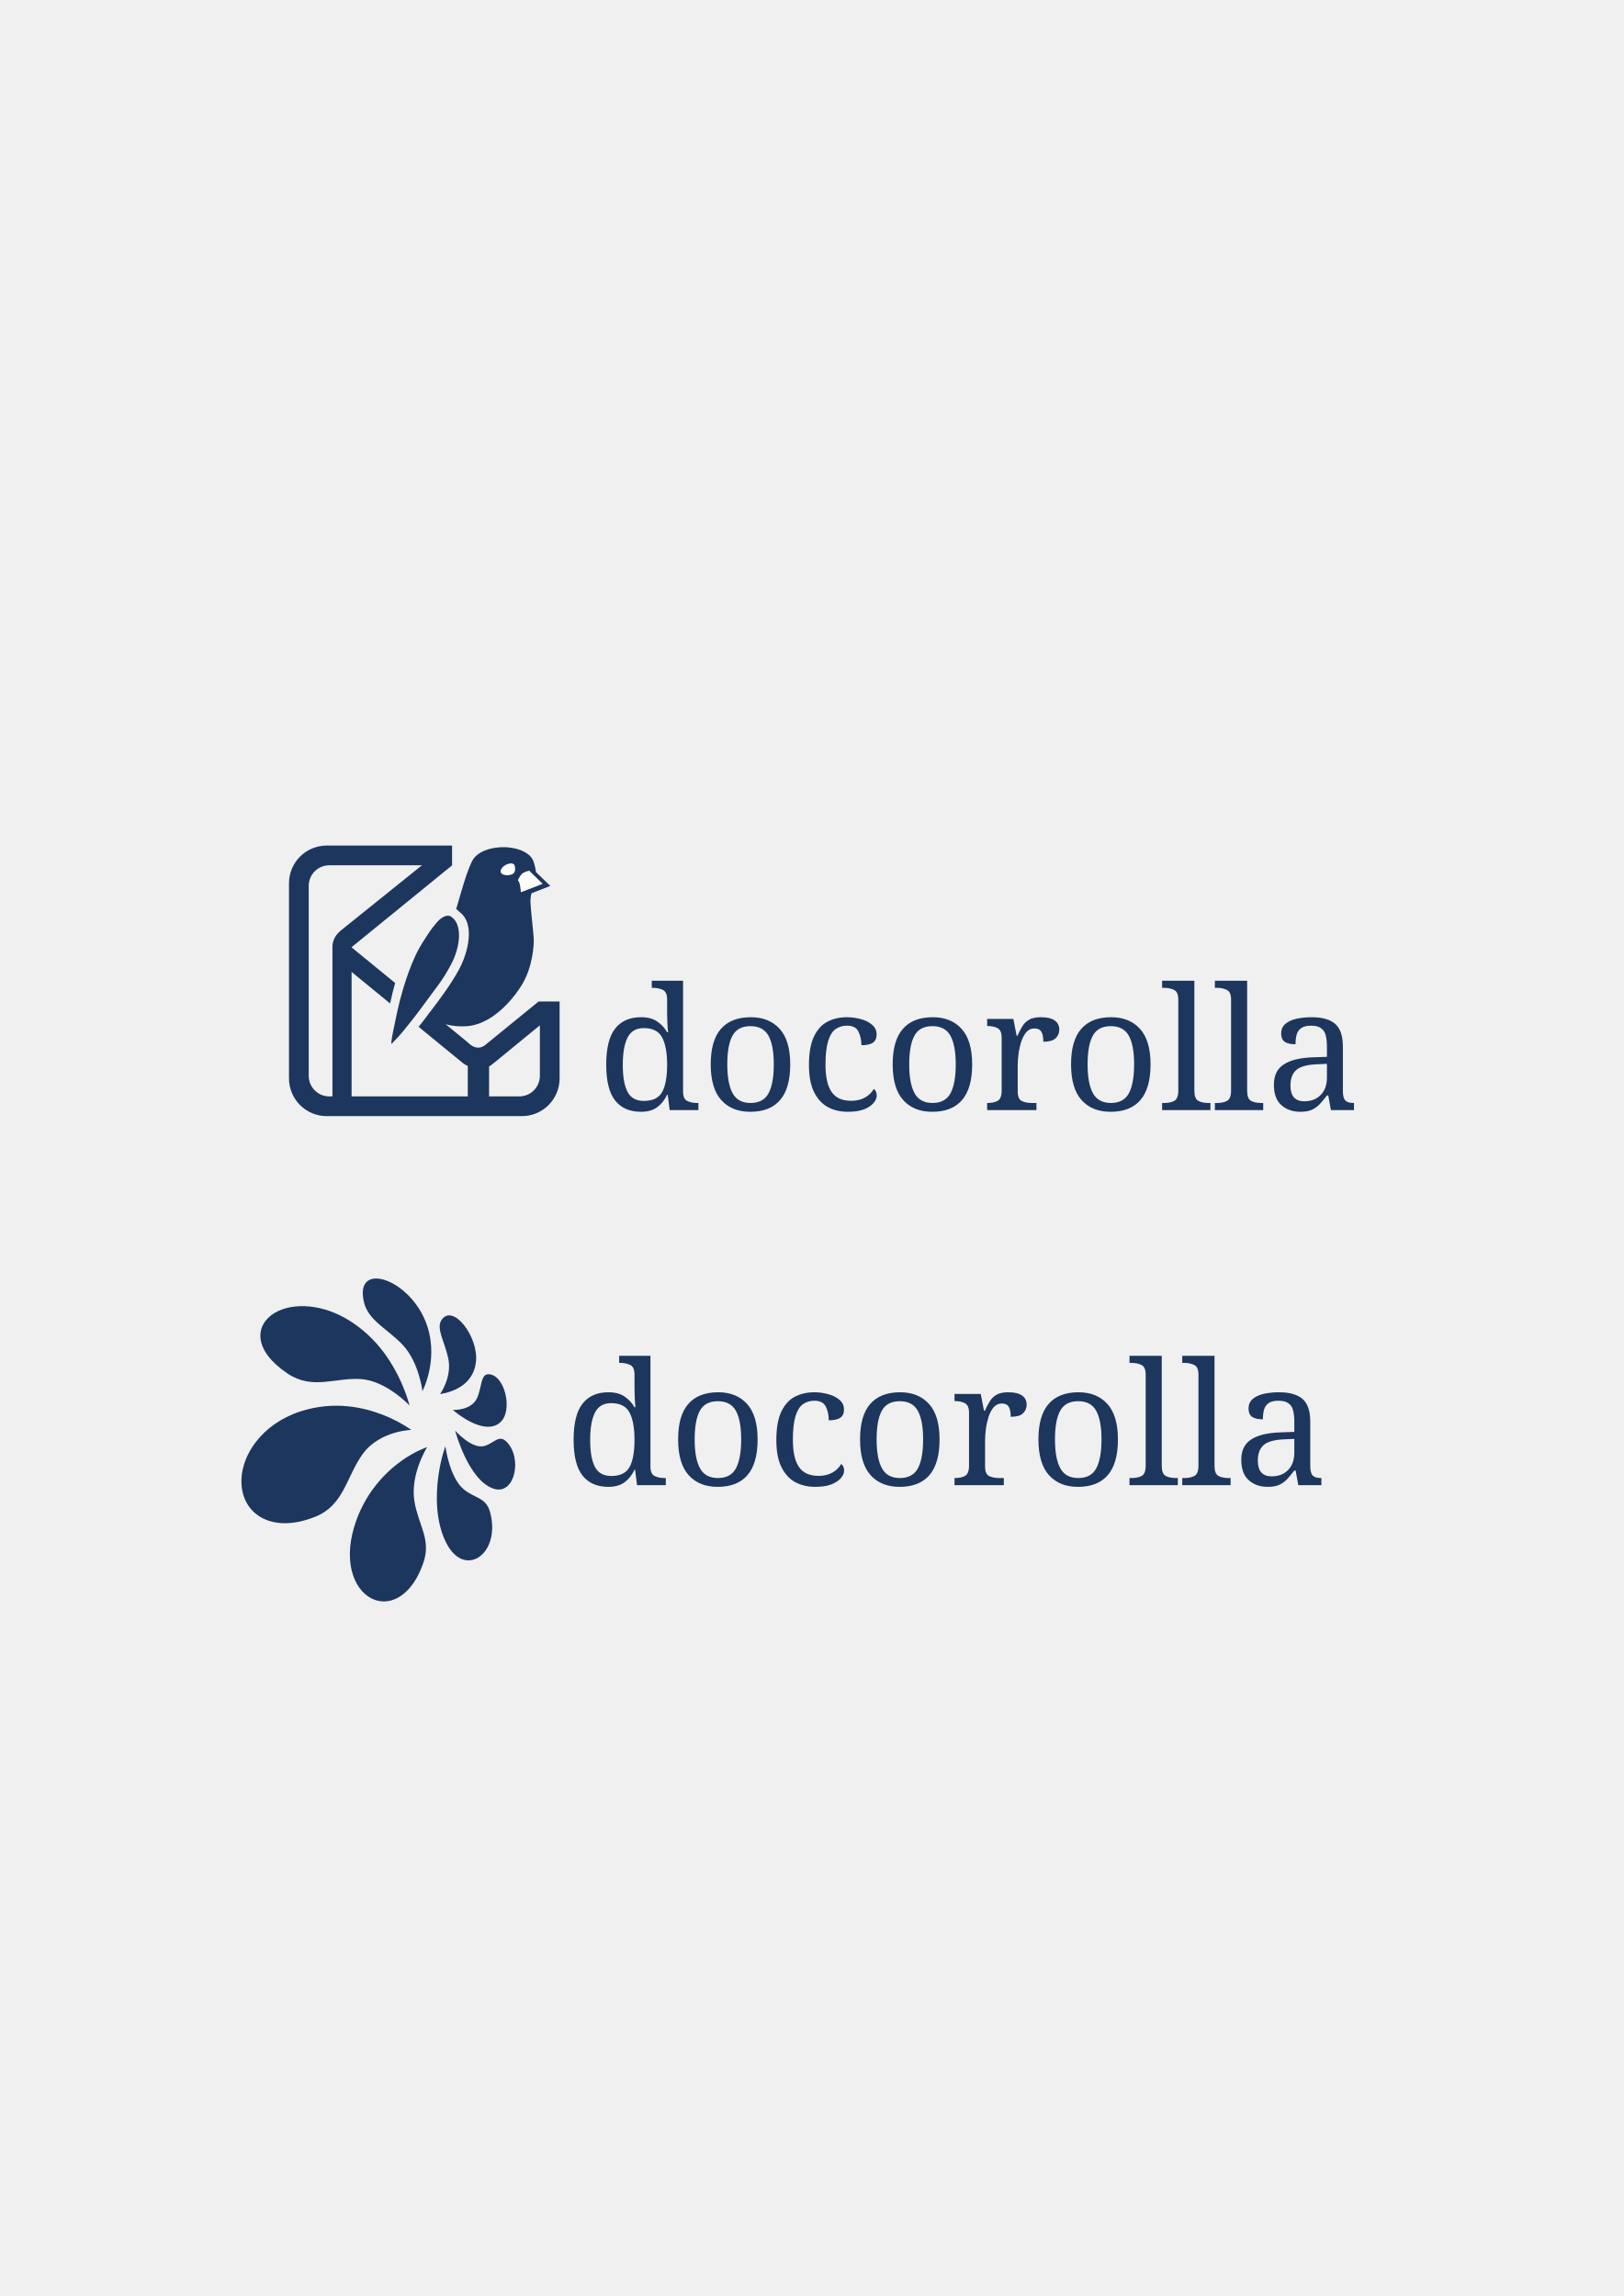
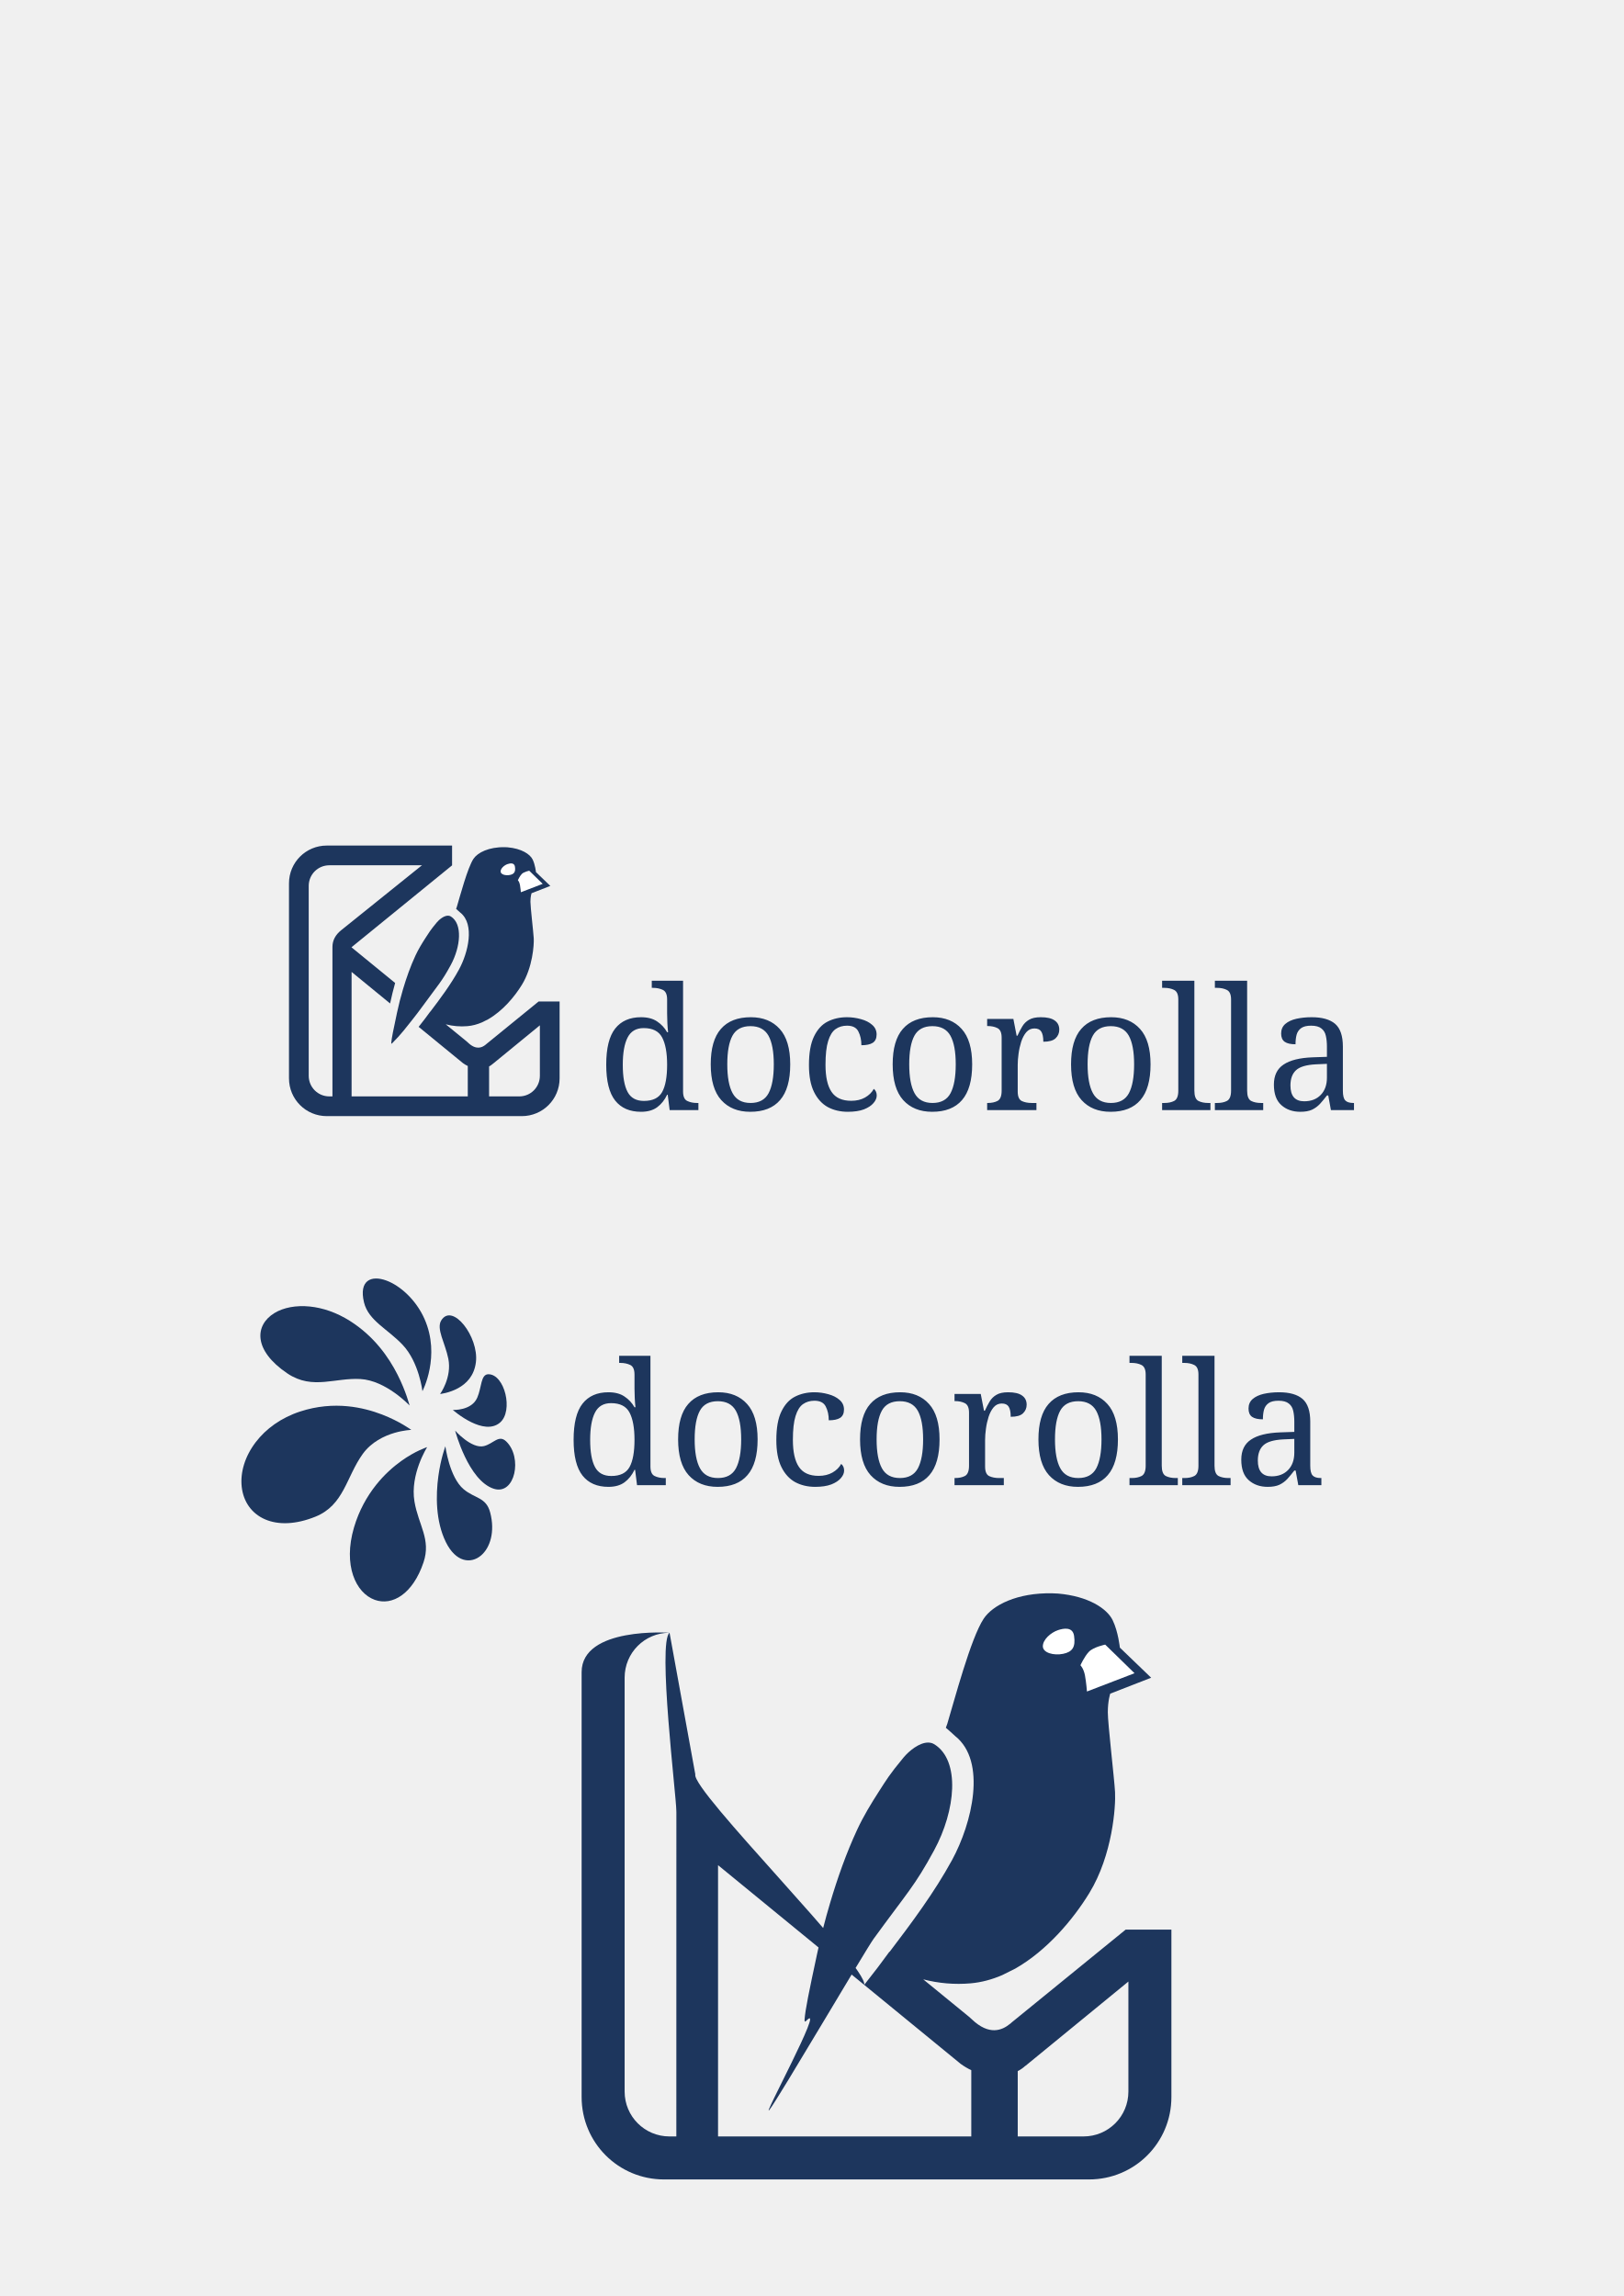
<svg xmlns="http://www.w3.org/2000/svg" width="210mm" height="297mm" viewBox="0 0 210 297" version="1.1" id="svg5">
  <defs id="defs2">
    <clipPath clipPathUnits="userSpaceOnUse" id="clipPath2908">
      <path d="M 0,600 H 600 V 0 H 0 Z" id="path2906" />
    </clipPath>
    <linearGradient x1="0" y1="0" x2="1" y2="0" gradientUnits="userSpaceOnUse" gradientTransform="matrix(290.7317,-581.7681,-581.7681,-290.7317,183.2637,576.4883)" spreadMethod="pad" id="linearGradient2926">
      <stop style="stop-opacity:1;stop-color:#ec008c" offset="0" id="stop2922" />
      <stop style="stop-opacity:1;stop-color:#8d198f" offset="1" id="stop2924" />
    </linearGradient>
    <linearGradient x1="0" y1="0" x2="1" y2="0" gradientUnits="userSpaceOnUse" gradientTransform="matrix(-134.4296,-402.8873,-402.8873,134.4296,351.4795,586.5991)" spreadMethod="pad" id="linearGradient2946">
      <stop style="stop-opacity:1;stop-color:#ec008c" offset="0" id="stop2942" />
      <stop style="stop-opacity:1;stop-color:#8d198f" offset="1" id="stop2944" />
    </linearGradient>
    <linearGradient x1="0" y1="0" x2="1" y2="0" gradientUnits="userSpaceOnUse" gradientTransform="matrix(-216.678,-108.2823,-108.2823,216.678,442.2168,502.8408)" spreadMethod="pad" id="linearGradient2966">
      <stop style="stop-opacity:1;stop-color:#ec008c" offset="0" id="stop2962" />
      <stop style="stop-opacity:1;stop-color:#8d198f" offset="1" id="stop2964" />
    </linearGradient>
    <linearGradient x1="0" y1="0" x2="1" y2="0" gradientUnits="userSpaceOnUse" gradientTransform="matrix(-220.017,73.41208,73.41208,220.017,489.7207,404.7344)" spreadMethod="pad" id="linearGradient2986">
      <stop style="stop-opacity:1;stop-color:#ec008c" offset="0" id="stop2982" />
      <stop style="stop-opacity:1;stop-color:#8d198f" offset="1" id="stop2984" />
    </linearGradient>
    <linearGradient x1="0" y1="0" x2="1" y2="0" gradientUnits="userSpaceOnUse" gradientTransform="matrix(-149.2632,298.6829,298.6829,149.2632,484.6436,285.4492)" spreadMethod="pad" id="linearGradient3006">
      <stop style="stop-opacity:1;stop-color:#ec008c" offset="0" id="stop3002" />
      <stop style="stop-opacity:1;stop-color:#8d198f" offset="1" id="stop3004" />
    </linearGradient>
    <linearGradient x1="0" y1="0" x2="1" y2="0" gradientUnits="userSpaceOnUse" gradientTransform="matrix(146.3339,438.5645,438.5645,-146.3339,393.5781,187.7998)" spreadMethod="pad" id="linearGradient3026">
      <stop style="stop-opacity:1;stop-color:#ec008c" offset="0" id="stop3022" />
      <stop style="stop-opacity:1;stop-color:#8d198f" offset="1" id="stop3024" />
    </linearGradient>
    <linearGradient x1="0" y1="0" x2="1" y2="0" gradientUnits="userSpaceOnUse" gradientTransform="matrix(503.786,251.7611,251.7611,-503.786,236.2261,190.9717)" spreadMethod="pad" id="linearGradient3046">
      <stop style="stop-opacity:1;stop-color:#ec008c" offset="0" id="stop3042" />
      <stop style="stop-opacity:1;stop-color:#8d198f" offset="1" id="stop3044" />
    </linearGradient>
    <linearGradient x1="0" y1="0" x2="1" y2="0" gradientUnits="userSpaceOnUse" gradientTransform="matrix(636.1535,-212.2625,-212.2625,-636.1535,103.7578,365.3701)" spreadMethod="pad" id="linearGradient3066">
      <stop style="stop-opacity:1;stop-color:#ec008c" offset="0" id="stop3062" />
      <stop style="stop-opacity:1;stop-color:#8d198f" offset="1" id="stop3064" />
    </linearGradient>
    <clipPath clipPathUnits="userSpaceOnUse" id="clipPath2908-5">
      <path d="M 0,600 H 600 V 0 H 0 Z" id="path2906-7" />
    </clipPath>
  </defs>
  <g id="layer1">
    <text xml:space="preserve" style="font-style:normal;font-variant:normal;font-weight:normal;font-stretch:normal;font-size:22.012px;line-height:1.25;font-family:'Noto Serif';-inkscape-font-specification:'Noto Serif, Normal';font-variant-ligatures:normal;font-variant-caps:normal;font-variant-numeric:normal;font-variant-east-asian:normal;fill:#1d365d;fill-opacity:1;stroke:none;stroke-width:0.55" x="77.203" y="143.595" id="text3422-2">
      <tspan id="tspan3420-2" style="font-style:normal;font-variant:normal;font-weight:normal;font-stretch:normal;font-size:22.012px;font-family:'Noto Serif';-inkscape-font-specification:'Noto Serif, Normal';font-variant-ligatures:normal;font-variant-caps:normal;font-variant-numeric:normal;font-variant-east-asian:normal;fill:#1d365d;fill-opacity:1;stroke-width:0.55" x="77.203" y="143.595">docorolla</tspan>
    </text>
    <text xml:space="preserve" style="font-style:normal;font-variant:normal;font-weight:normal;font-stretch:normal;font-size:22.012px;line-height:1.25;font-family:'Noto Serif';-inkscape-font-specification:'Noto Serif, Normal';font-variant-ligatures:normal;font-variant-caps:normal;font-variant-numeric:normal;font-variant-east-asian:normal;fill:#1d365d;fill-opacity:1;stroke:none;stroke-width:0.55" x="72.983" y="192.111" id="text3422-2-1">
      <tspan id="tspan3420-2-4" style="font-style:normal;font-variant:normal;font-weight:normal;font-stretch:normal;font-size:22.012px;font-family:'Noto Serif';-inkscape-font-specification:'Noto Serif, Normal';font-variant-ligatures:normal;font-variant-caps:normal;font-variant-numeric:normal;font-variant-east-asian:normal;fill:#1d365d;fill-opacity:1;stroke-width:0.55" x="72.983" y="192.111">docorolla</tspan>
    </text>
    <g style="display:inline" id="g50951" transform="matrix(0.07291648,0,0,0.07291648,37.39099,109.3689)">
      <path style="opacity:1;fill:#1d365d;fill-opacity:1;stroke:none;stroke-width:10.07;stroke-miterlimit:4;stroke-dasharray:none;stroke-opacity:1" d="m 66.867,0.111 c -37.157,0 -67.074,29.914 -67.074,67.073 v 345.853 c 0,37.159 29.916,67.074 67.074,67.074 h 345.854 c 37.158,0 67.072,-29.915 67.072,-67.074 V 276.754 h -37.225 l -93.254,75.946 0.012,0.012 -0.119,0.168 c -0.318,0.243 -0.628,0.46 -0.953,0.726 -6.196,5.054 -16.78,9.676 -30.943,-3.9 -0.759,-0.727 -2.346,-2.105 -2.346,-2.105 l -37.15,-30.366 a 113.794,113.794 0 0 0 38.525,3.25 c 8.851,-0.763 17.435,-3.124 25.654,-6.644 l 10.797,-5.387 c 25.775,-14.701 47.09,-40.014 60.229,-61.52 18.943,-31.006 21.557,-70.665 20.904,-82.203 -0.653,-11.537 -5.881,-55.524 -5.881,-64.898 0,-9.374 1.96,-15.14 1.96,-15.14 L 463.318,71.712 437.842,47.194 c 0,0 -1.304,-12.98 -5.877,-22.353 -4.573,-9.374 -19.6,-19.47 -44.422,-21.633 A 53.756,53.756 0 0 0 382.877,3 c -28.68,-0.602 -48.582,9.66 -55.883,20.69 -10.51,15.878 -23.716,66.05 -29.596,85.519 a 36.044,36.044 0 0 1 -1.175,3.23 c 2.657,2.235 5.36,4.719 7.554,6.739 26.003,20.649 13.79,71.047 -2.523,100.97 -14.311,26.253 -32.952,51.202 -50.818,74.71 l -0.141,-0.116 a 542.746,542.746 0 0 1 -8.844,11.947 l -1.031,1.358 h 0.004 a 962.85,962.85 0 0 1 -10.647,13.68 l 78.545,64.336 a 55.37,55.37 0 0 0 8.6,5.125 v 53.923 H 110.824 V 224.29 l 68.297,55.943 c 3.26,-14.811 5.407,-23.44 8.945,-36.351 L 110.617,180.579 289.074,35.24 V 0.111 Z m 4.487,35 H 235.789 L 234.746,35.818 92.31,150.355 c -9.911,7.866 -15.442,17.902 -15.442,29.606 0,0.485 0.023,0.964 0.043,1.443 h -0.03 v 263.707 h -5.526 c -20.255,0 -36.561,-16.306 -36.561,-36.56 V 71.67 c 0,-20.253 16.306,-36.56 36.56,-36.56 z m 210.751,89.387 c -7.36,-0.23 -15.934,6.87 -20.398,12.264 -11.56,13.97 -13.83,18.025 -19.977,27.564 -6.418,9.962 -12.59,20.152 -17.591,30.895 -9.003,19.335 -16.092,39.578 -22.174,60.021 a 534.76,534.76 0 0 0 -10.404,40.694 c -6.829,31.766 -9.737,46.112 -10.295,53.779 -0.223,3.07 0.908,1.679 1.938,0.668 14.502,-14.234 26.694,-30.344 33.728,-39.18 a 755.015,755.015 0 0 0 20.513,-26.963 c 27.478,-37.815 33.296,-42.69 49.203,-72 17.7,-32.612 21.394,-73.046 0.293,-86.3 -1.503,-0.945 -3.137,-1.389 -4.836,-1.442 z m 162.688,194.527 v 89.526 c 0,20.254 -16.304,36.56 -36.559,36.56 h -53.507 v -53.177 c 1.932,-0.983 4.07,-2.337 6.076,-4.204 0.133,-0.079 0.264,-0.147 0.398,-0.232 z" id="path50945" />
      <path d="m 1056.362,653.36 -23.868,-23.29 c 0,0 -9.548,1.94 -13.26,5.822 -3.713,3.882 -6.896,10.998 -6.896,10.998 0,0 2.652,2.588 3.713,8.411 1.06,5.823 1.591,12.94 1.591,12.94 z" style="font-style:normal;font-weight:400;font-size:medium;line-height:125%;font-family:sans-serif;letter-spacing:0;word-spacing:0;fill:#ffffff;fill-opacity:1;fill-rule:evenodd;stroke:#000000;stroke-width:1.74px;stroke-linecap:butt;stroke-linejoin:miter;stroke-miterlimit:4;stroke-dasharray:none;stroke-opacity:0" transform="translate(-606.573,-585.31)" id="path50947" />
      <path d="m 994.1,618.283 c 4.377,-1.464 11.922,-2.943 13.048,4.63 1.366,9.184 -1.373,13.118 -8.928,14.661 -7.554,1.544 -16.482,-0.771 -16.482,-6.173 0,-5.402 6.459,-11.145 12.361,-13.118 z" style="font-style:normal;font-weight:400;font-size:medium;line-height:125%;font-family:sans-serif;letter-spacing:0;word-spacing:0;fill:#ffffff;fill-opacity:1;fill-rule:evenodd;stroke:#000000;stroke-width:2.163px;stroke-linecap:butt;stroke-linejoin:miter;stroke-miterlimit:4;stroke-dasharray:none;stroke-opacity:0" transform="translate(-606.573,-585.31)" id="path50949" />
+     </g>
+     <g style="display:inline" id="g50951-3" transform="matrix(0.1589133,0,0,0.1589133,75.25655,205.6264)">
+       <path style="opacity:1;fill:#1d365d;fill-opacity:1;stroke:none;stroke-width:10.07;stroke-miterlimit:4;stroke-dasharray:none;stroke-opacity:1" d="m 71.354,35.11 c 0,0 -71.561,-5.085 -71.561,32.074 v 345.853 c 0,37.159 29.916,67.074 67.074,67.074 h 345.854 c 37.158,0 67.072,-29.915 67.072,-67.074 V 276.754 h -37.225 l -93.254,75.946 0.012,0.012 -0.119,0.168 c -0.318,0.243 -0.628,0.46 -0.953,0.726 -6.196,5.054 -16.78,9.676 -30.943,-3.9 -0.759,-0.727 -2.346,-2.105 -2.346,-2.105 l -37.15,-30.366 c 12.562,3.273 25.592,4.372 38.525,3.25 8.851,-0.763 17.435,-3.124 25.654,-6.644 l 10.797,-5.387 c 25.775,-14.701 47.09,-40.014 60.229,-61.52 18.943,-31.006 21.557,-70.665 20.904,-82.203 -0.653,-11.537 -5.881,-55.524 -5.881,-64.898 0,-9.374 1.96,-15.14 1.96,-15.14 L 463.318,71.712 437.842,47.194 c 0,0 -1.304,-12.98 -5.877,-22.353 -4.573,-9.374 -19.6,-19.47 -44.422,-21.633 -1.552,-0.137 -3.108,-0.206 -4.666,-0.208 -28.68,-0.602 -48.582,9.66 -55.883,20.69 -10.51,15.878 -23.716,66.05 -29.596,85.519 -0.34,1.095 -0.732,2.173 -1.175,3.23 2.657,2.235 5.36,4.719 7.554,6.739 26.003,20.649 13.79,71.047 -2.523,100.97 -14.311,26.253 -32.952,51.202 -50.818,74.71 l -0.141,-0.116 c -2.893,4.023 -5.842,8.005 -8.844,11.947 l -1.031,1.358 h 0.004 c -3.508,4.592 -7.057,9.152 -10.647,13.68 l 78.545,64.336 c 2.706,1.965 5.584,3.68 8.6,5.125 v 53.923 H 110.824 V 224.29 l 118.953,97.437 C 233.037,306.916 88.772,163.266 92.31,150.355 v 0 z m 0,10e-4 20.956,115.244 v 0 L 71.354,35.111 c -9.911,7.866 5.514,133.146 5.514,144.85 0,0.485 0.023,0.964 0.043,1.443 v 0 l -0.03,263.707 h -5.526 c -20.255,0 -36.561,-16.306 -36.561,-36.56 V 71.67 c 0,-20.253 16.306,-36.56 36.56,-36.56 z m 210.751,89.387 c -7.36,-0.23 -15.934,6.87 -20.398,12.264 -11.56,13.97 -13.83,18.025 -19.977,27.564 -6.418,9.962 -12.59,20.152 -17.591,30.895 -9.003,19.335 -16.092,39.578 -22.174,60.021 -4,13.423 -7.47,26.998 -10.404,40.694 -6.829,31.766 -9.737,46.112 -10.295,53.779 -0.223,3.07 0.908,1.679 1.938,0.668 14.502,-14.234 -37.564,81.86 -30.53,73.024 7.038,-8.833 78.136,-130.027 84.771,-139.167 27.478,-37.815 33.296,-42.69 49.203,-72 17.7,-32.612 21.394,-73.046 0.293,-86.3 -1.503,-0.945 -3.137,-1.389 -4.836,-1.442 z m 162.688,194.527 v 89.526 c 0,20.254 -16.304,36.56 -36.559,36.56 h -53.507 v -53.177 c 1.932,-0.983 4.07,-2.337 6.076,-4.204 0.133,-0.079 0.264,-0.147 0.398,-0.232 z" id="path50945-6" />
+       <path d="m 1056.362,653.36 -23.868,-23.29 c 0,0 -9.548,1.94 -13.26,5.822 -3.713,3.882 -6.896,10.998 -6.896,10.998 0,0 2.652,2.588 3.713,8.411 1.06,5.823 1.591,12.94 1.591,12.94 z" style="font-style:normal;font-weight:400;font-size:medium;line-height:125%;font-family:sans-serif;letter-spacing:0;word-spacing:0;fill:#ffffff;fill-opacity:1;fill-rule:evenodd;stroke:#000000;stroke-width:1.74px;stroke-linecap:butt;stroke-linejoin:miter;stroke-miterlimit:4;stroke-dasharray:none;stroke-opacity:0" transform="translate(-606.573,-585.31)" id="path50947-8" />
+       <path d="m 994.1,618.283 c 4.377,-1.464 11.922,-2.943 13.048,4.63 1.366,9.184 -1.373,13.118 -8.928,14.661 -7.554,1.544 -16.482,-0.771 -16.482,-6.173 0,-5.402 6.459,-11.145 12.361,-13.118 z" style="font-style:normal;font-weight:400;font-size:medium;line-height:125%;font-family:sans-serif;letter-spacing:0;word-spacing:0;fill:#ffffff;fill-opacity:1;fill-rule:evenodd;stroke:#000000;stroke-width:2.163px;stroke-linecap:butt;stroke-linejoin:miter;stroke-miterlimit:4;stroke-dasharray:none;stroke-opacity:0" transform="translate(-606.573,-585.31)" id="path50949-0" />
    </g>
    <g id="g2902" transform="matrix(0.09300759,0,0,-0.09300759,20.80132,219.9371)" style="fill:#1d365d;fill-opacity:1">
      <g id="g2904" clip-path="url(#clipPath2908-5)" style="fill:#1d365d;fill-opacity:1">
        <g id="g2910" style="fill:#1d365d;fill-opacity:1">
          <g id="g2912" style="fill:#1d365d;fill-opacity:1">
            <g id="g2918" style="fill:#1d365d;fill-opacity:1">
              <g id="g2920" style="fill:#1d365d;fill-opacity:1">
                <path d="m 277.335,446.778 c -17.374,0.922 -33.469,-2.643 -49.491,-3.968 -17.177,-1.42 -34.033,-0.232 -51.829,11.71 -47.758,32.159 -45.627,67.151 -18.072,83.986 12.601,7.676 30.041,11.057 49.233,9.113 17.801,-1.818 37.021,-8.204 55.702,-19.994 33.842,-21.373 54.073,-50.746 66.228,-74.665 11.885,-23.409 16.78,-43.022 16.78,-43.022 0,0 -32.676,34.896 -68.551,36.84" style="fill:#1d365d;fill-opacity:1;stroke:none" id="path2928" />
              </g>
            </g>
          </g>
        </g>
        <g id="g2930" style="fill:#1d365d;fill-opacity:1">
          <g id="g2932" style="fill:#1d365d;fill-opacity:1">
            <g id="g2938" style="fill:#1d365d;fill-opacity:1">
              <g id="g2940" style="fill:#1d365d;fill-opacity:1">
                <path d="m 336.396,494.167 c -21.088,22.397 -47.724,33.749 -53.877,59.213 -7.373,30.786 10.163,38.076 31.167,30.334 19.025,-7.051 40.971,-26.495 52.85,-53.126 23.045,-51.818 -2.749,-100.709 -2.749,-100.709 0,0 -4.664,40.107 -27.391,64.288" style="fill:#1d365d;fill-opacity:1;stroke:none" id="path2948" />
              </g>
            </g>
          </g>
        </g>
        <g id="g2950" style="fill:#1d365d;fill-opacity:1">
          <g id="g2952" style="fill:#1d365d;fill-opacity:1">
            <g id="g2958" style="fill:#1d365d;fill-opacity:1">
              <g id="g2960" style="fill:#1d365d;fill-opacity:1">
                <path d="m 399.762,475.11 c -4.483,21.988 -16.992,41.49 -9.851,53.146 15.617,25.247 52.494,-22.883 48.242,-57.986 -2.358,-19.256 -13.397,-29.977 -24.784,-36.219 -12.484,-6.834 -25.028,-8.099 -25.028,-8.099 0,0 16.722,22.984 11.421,49.158" style="fill:#1d365d;fill-opacity:1;stroke:none" id="path2968" />
              </g>
            </g>
          </g>
        </g>
        <g id="g2970" style="fill:#1d365d;fill-opacity:1">
          <g id="g2972" style="fill:#1d365d;fill-opacity:1">
            <g id="g2978" style="fill:#1d365d;fill-opacity:1">
              <g id="g2980" style="fill:#1d365d;fill-opacity:1">
                <path d="m 439.973,420.742 c 6.287,14.384 4.747,32.488 15.368,32.672 22.768,0.289 35.368,-51.119 16.231,-67.307 -11.139,-9.37 -26.498,-5.862 -39.843,0.614 -14.401,6.997 -25.669,17.058 -25.669,17.058 0,0 25.872,-1.348 33.913,16.963" style="fill:#1d365d;fill-opacity:1;stroke:none" id="path2988" />
              </g>
            </g>
          </g>
        </g>
        <g id="g2990" style="fill:#1d365d;fill-opacity:1">
          <g id="g2992" style="fill:#1d365d;fill-opacity:1">
            <g id="g2998" style="fill:#1d365d;fill-opacity:1">
              <g id="g3000" style="fill:#1d365d;fill-opacity:1">
                <path d="m 449.422,353.513 c 13.263,3.368 20.458,16.393 30.8,6.52 23.14,-22.196 12.438,-75.166 -17.076,-65.929 -35.693,11.319 -53.883,80.906 -53.883,80.906 0,0 22.861,-25.838 40.159,-21.497" style="fill:#1d365d;fill-opacity:1;stroke:none" id="path3008" />
              </g>
            </g>
          </g>
        </g>
        <g id="g3010" style="fill:#1d365d;fill-opacity:1">
          <g id="g3012" style="fill:#1d365d;fill-opacity:1">
            <g id="g3018" style="fill:#1d365d;fill-opacity:1">
              <g id="g3020" style="fill:#1d365d;fill-opacity:1">
                <path d="m 421.173,293.407 c 15.848,-13.147 31.144,-10.785 36.833,-32.352 7.007,-26.694 -0.122,-49.052 -12.829,-59.776 -14.019,-11.798 -34.985,-9.623 -48.927,18.856 -14.236,29.156 -13.972,64.943 -10.338,91.519 3.419,24.923 9.766,41.573 9.766,41.573 0,0 5.602,-43.26 25.495,-59.82" style="fill:#1d365d;fill-opacity:1;stroke:none" id="path3028" />
              </g>
            </g>
          </g>
        </g>
        <g id="g3030" style="fill:#1d365d;fill-opacity:1">
          <g id="g3032" style="fill:#1d365d;fill-opacity:1">
            <g id="g3038" style="fill:#1d365d;fill-opacity:1">
              <g id="g3040" style="fill:#1d365d;fill-opacity:1">
                <path d="m 352.682,276.423 c 5.661,-33.289 23.336,-52.549 12.599,-84.623 -14.825,-44.067 -43.48,-60.873 -67.791,-52.154 -26.469,9.559 -44.317,48.011 -28.928,100.541 7.038,23.973 18.328,43.638 30.671,59.186 11.485,14.458 23.847,25.318 34.823,33.213 20.018,14.383 36.278,19.455 36.278,19.455 0,0 -24.038,-37.829 -17.652,-75.618" style="fill:#1d365d;fill-opacity:1;stroke:none" id="path3048" />
              </g>
            </g>
          </g>
        </g>
        <g id="g3050" style="fill:#1d365d;fill-opacity:1">
          <g id="g3052" style="fill:#1d365d;fill-opacity:1">
            <g id="g3058" style="fill:#1d365d;fill-opacity:1">
              <g id="g3060" style="fill:#1d365d;fill-opacity:1">
                <path d="m 280.679,342.444 c -22.968,-32.081 -25.915,-70.908 -65.531,-87.044 -27.84,-11.291 -51.934,-11.645 -70.08,-3.849 -19.067,8.224 -30.325,24.909 -32.599,45.259 -2.22,20.08 4.446,42.497 19.59,62.274 14.146,18.467 35.038,33.776 61.559,42.469 23.908,7.829 46.314,9.229 66.004,7.352 18.207,-1.743 34.478,-6.322 47.826,-11.443 24.666,-9.472 40.84,-21.436 40.84,-21.436 0,0 -10.222,-0.278 -23.364,-4.142 -14.119,-4.159 -32.196,-12.646 -44.245,-29.44" style="fill:#1d365d;fill-opacity:1;stroke:none" id="path3068" />
              </g>
            </g>
          </g>
        </g>
      </g>
    </g>
  </g>
</svg>
